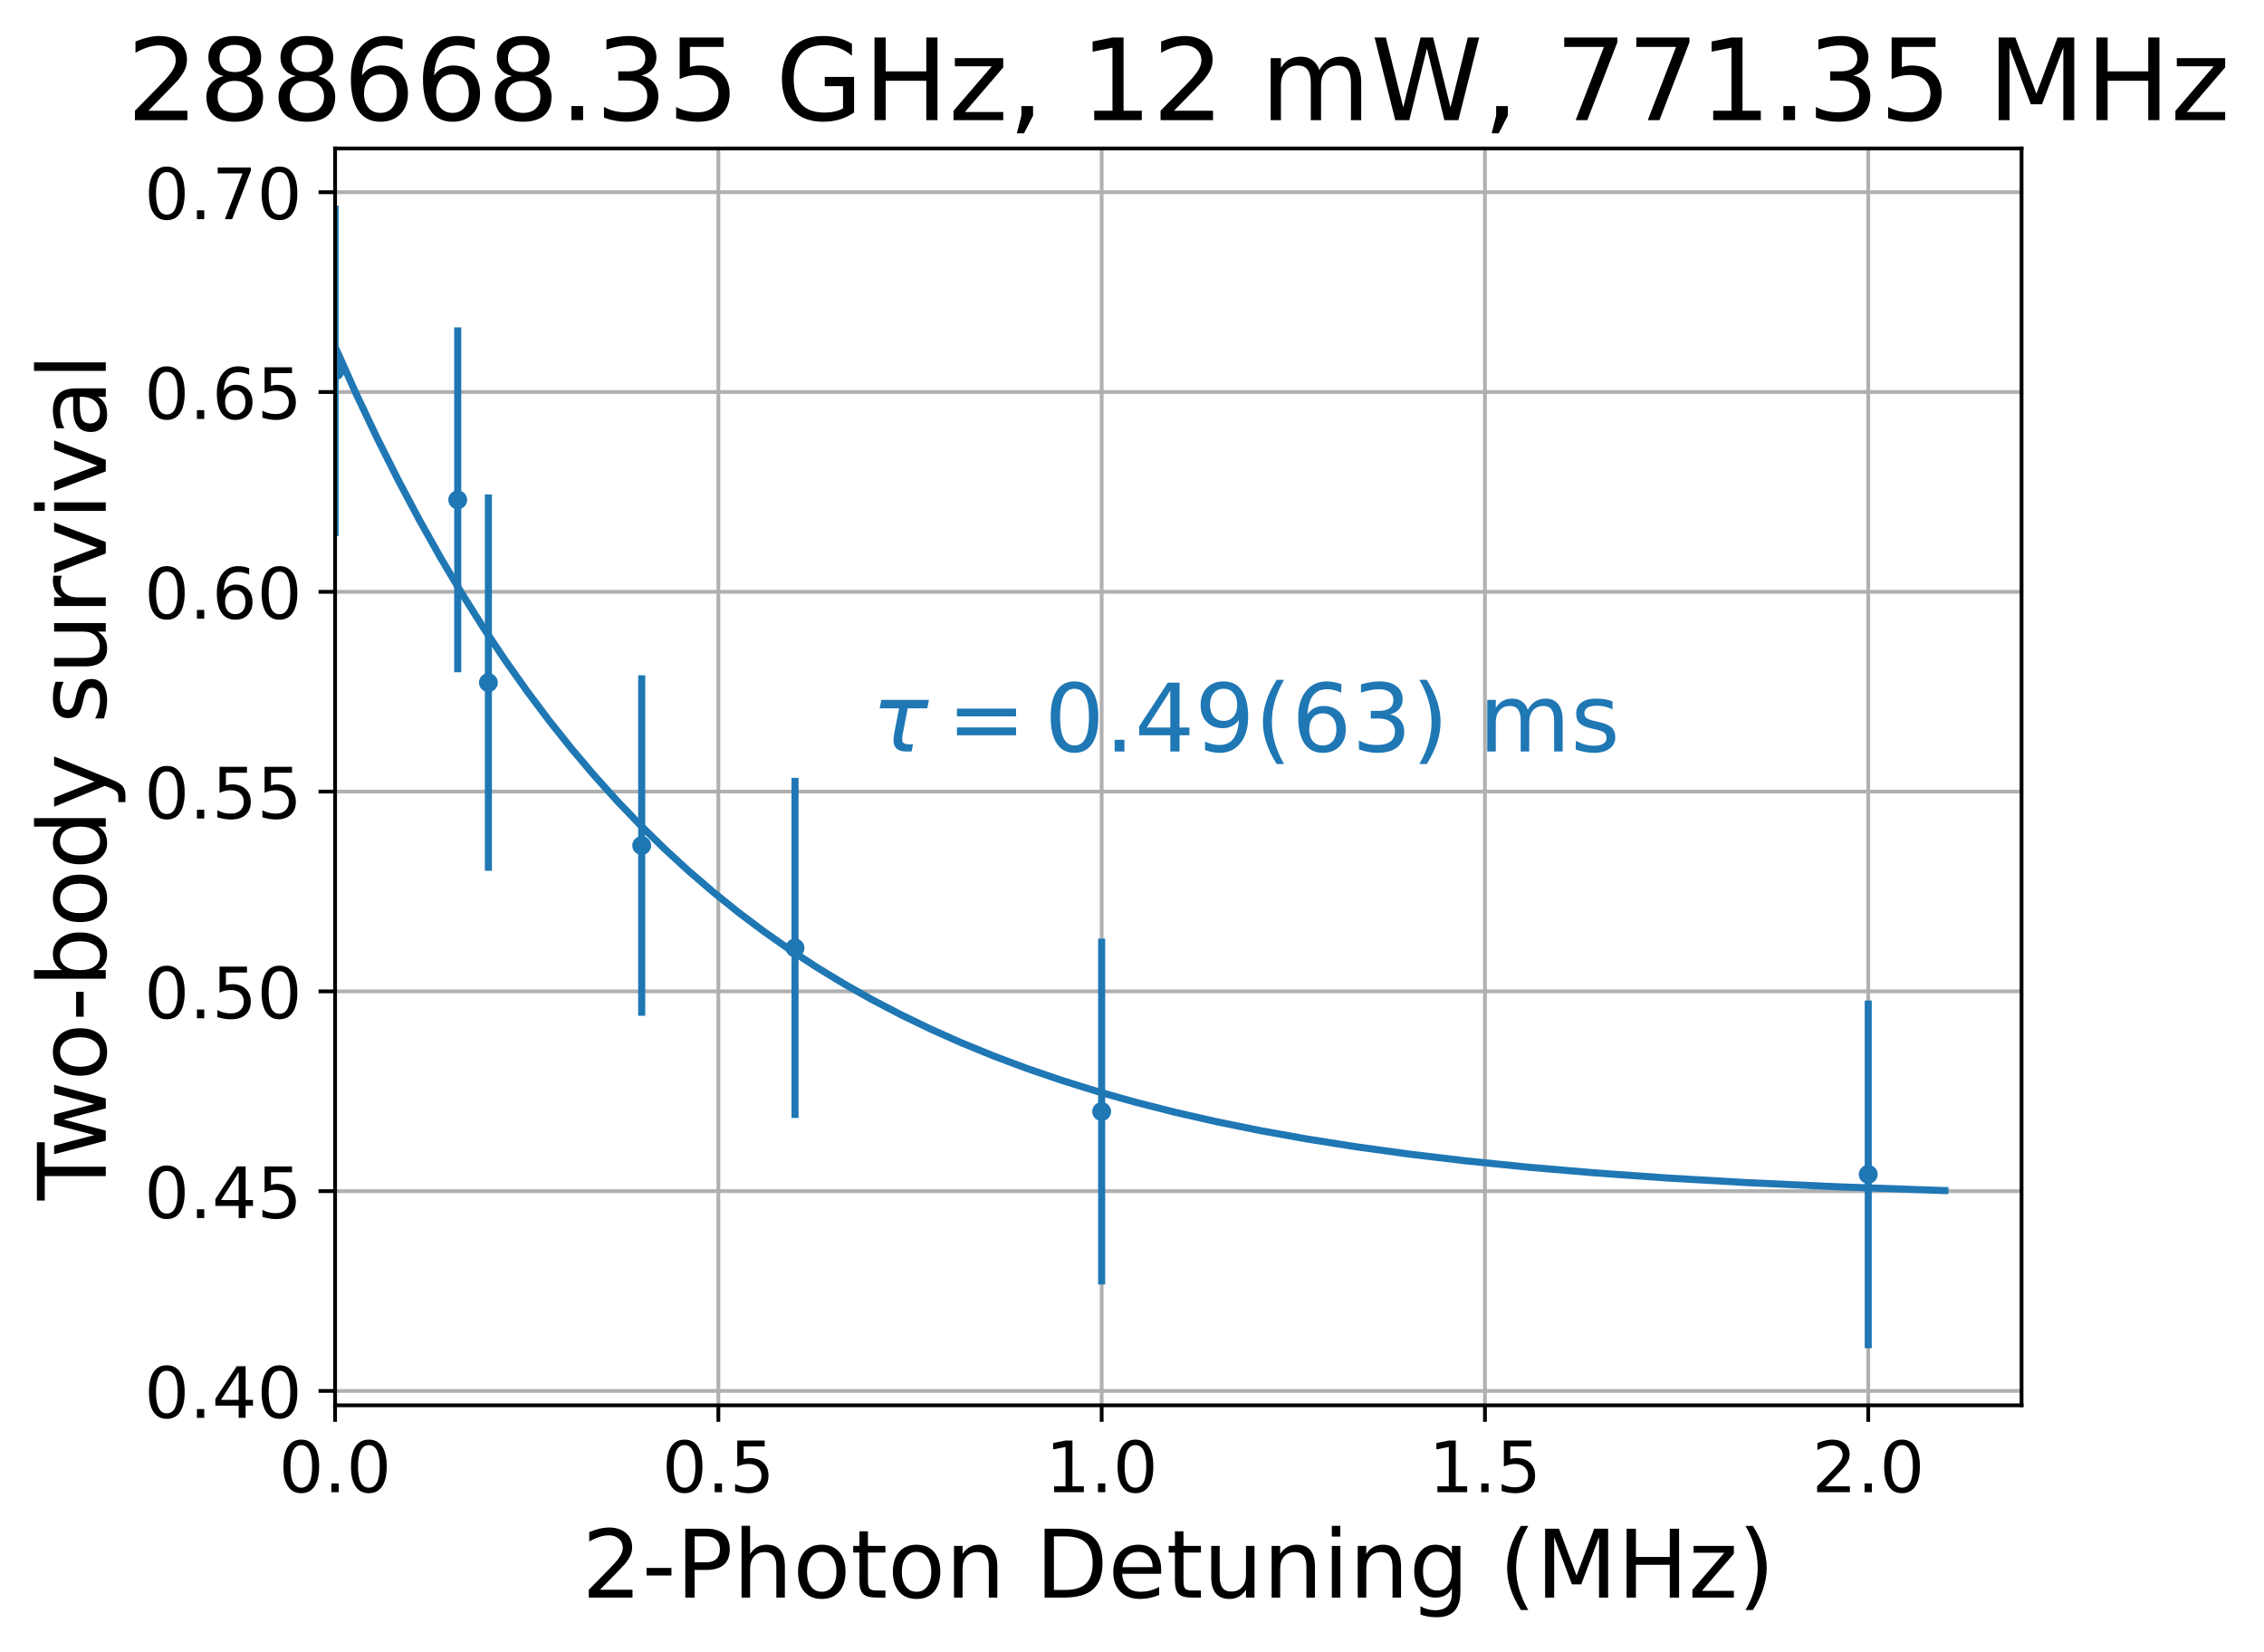
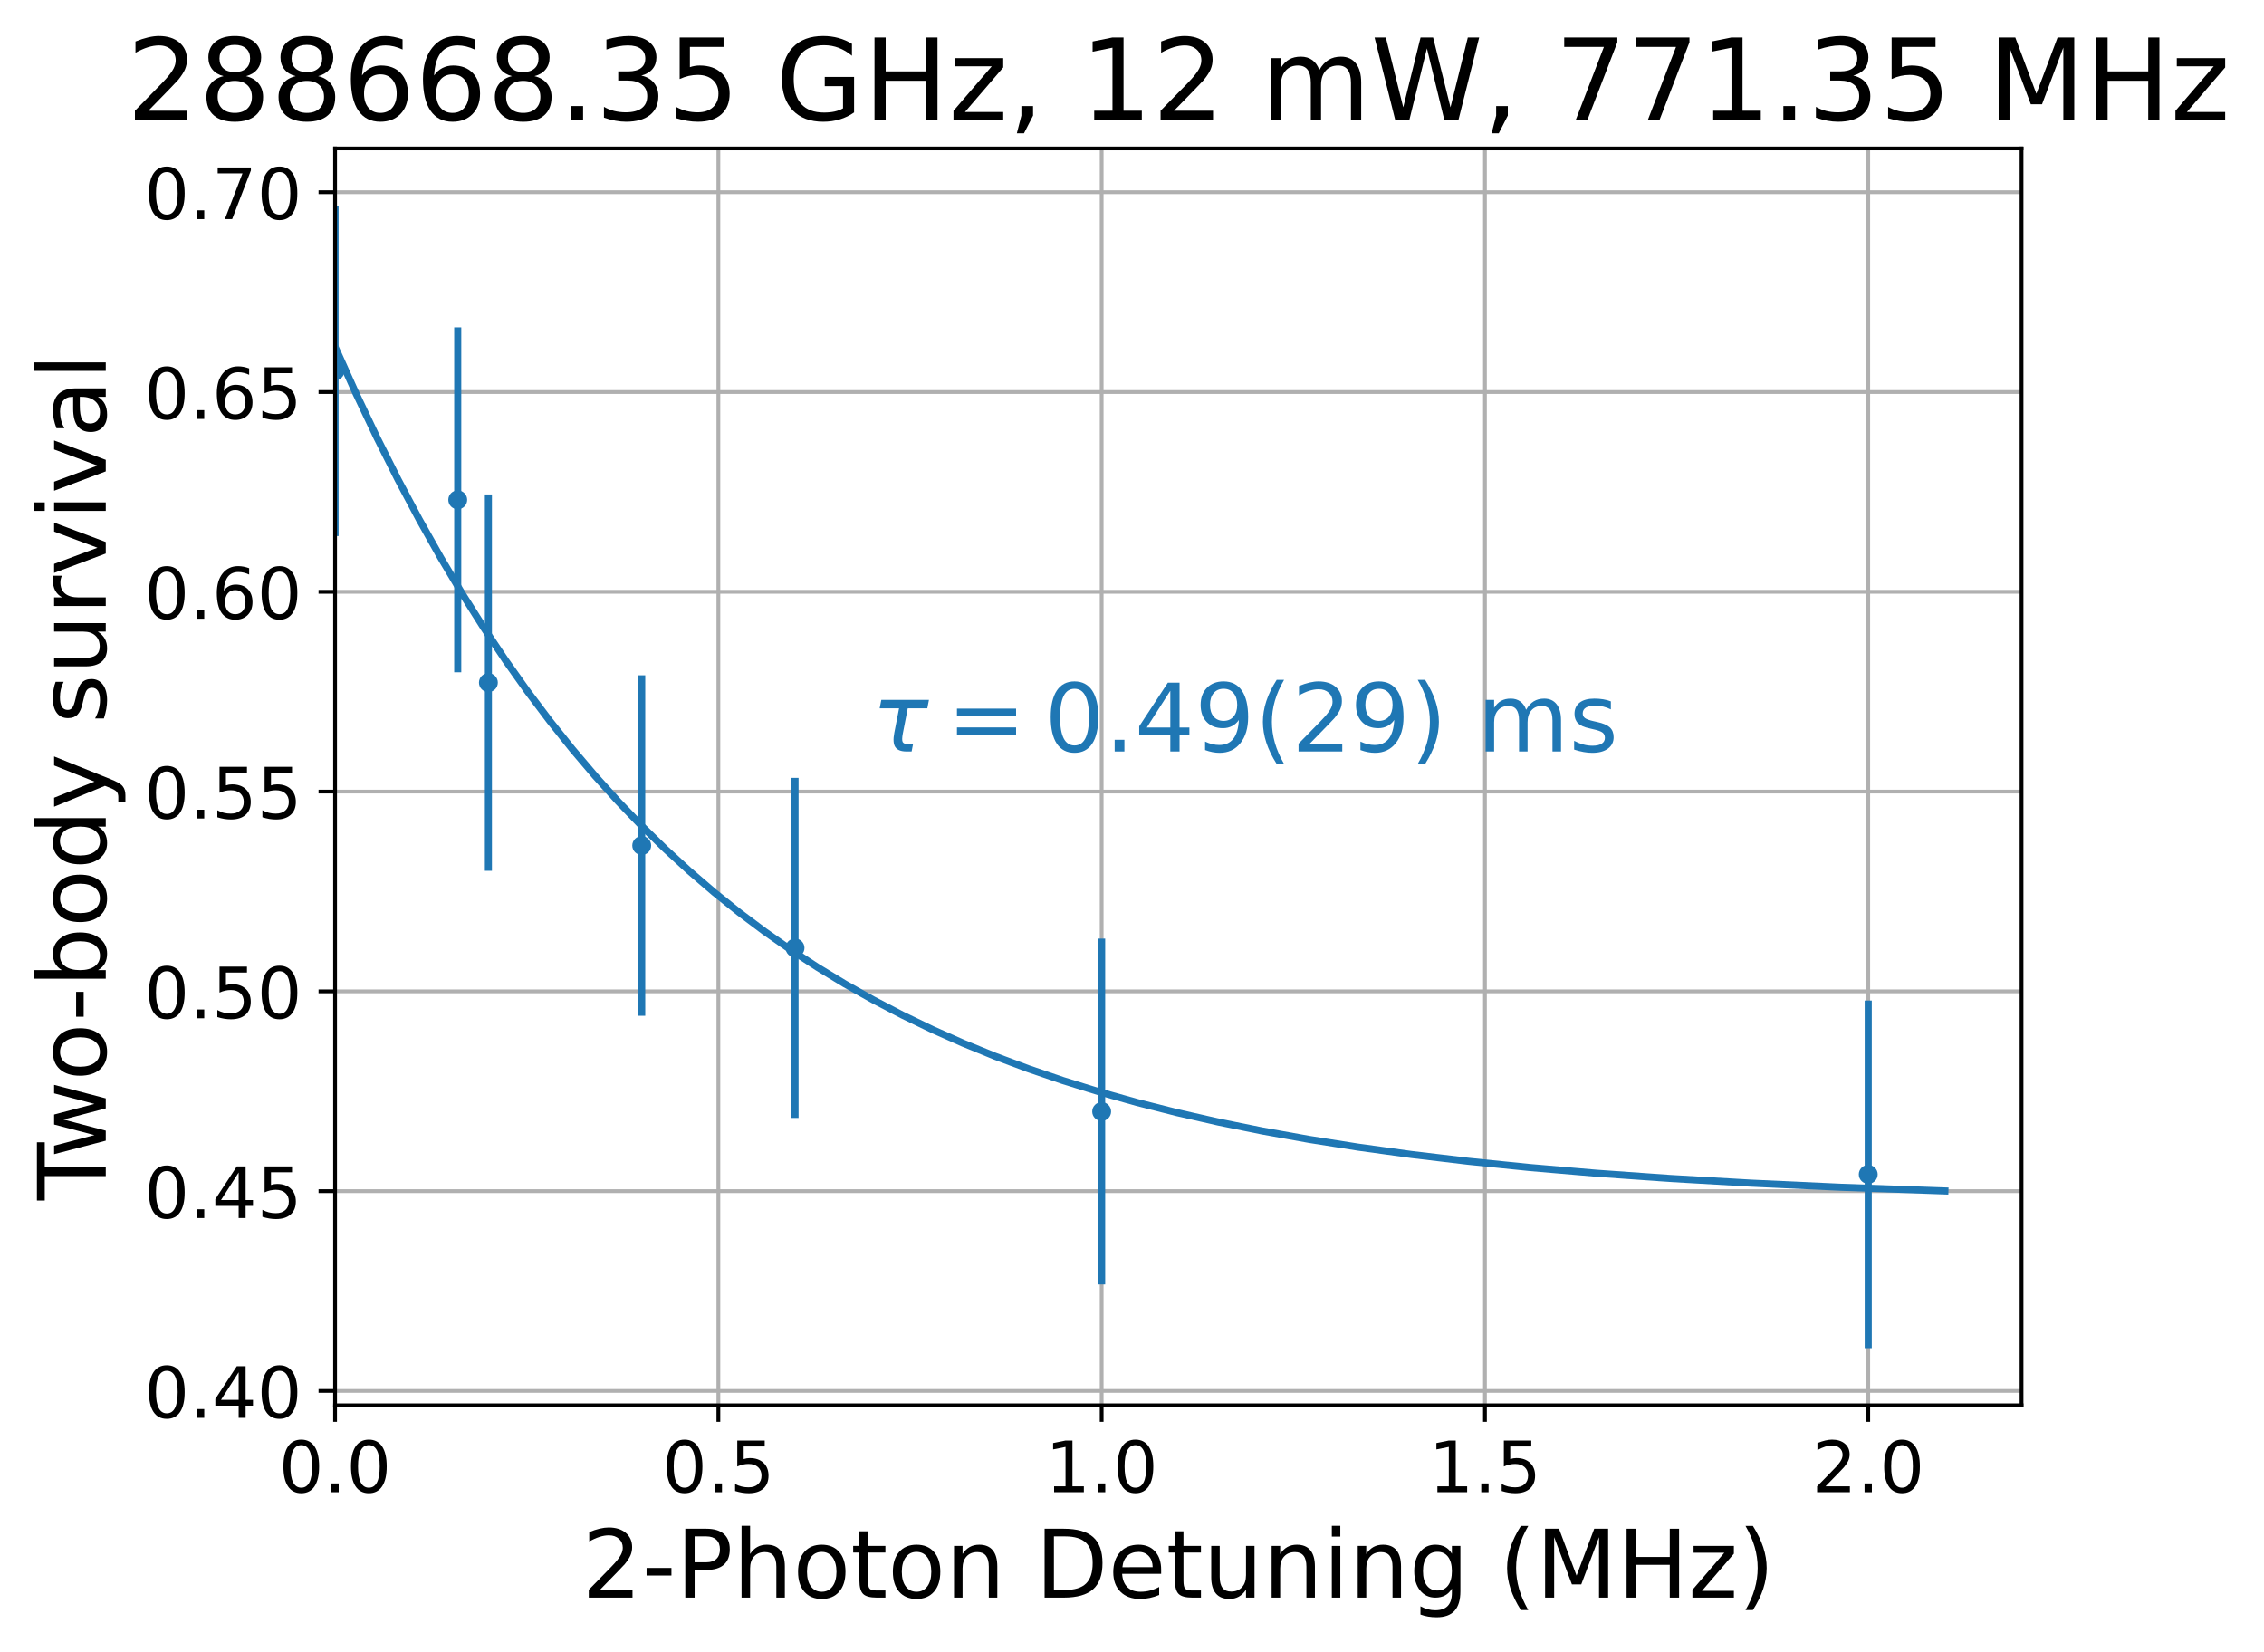
<svg xmlns="http://www.w3.org/2000/svg" xmlns:xlink="http://www.w3.org/1999/xlink" height="349.622pt" version="1.1" viewBox="0 0 479.414 349.622" width="479.414pt">
  <defs>
    <style type="text/css">
*{stroke-linecap:butt;stroke-linejoin:round;}
  </style>
  </defs>
  <g id="figure_1">
    <g id="patch_1">
      <path d="M 0 349.622  L 479.414 349.622  L 479.414 0  L 0 0  z " style="fill:none;" />
    </g>
    <g id="axes_1">
      <g id="patch_2">
        <path d="M 70.955 297.548  L 428.075 297.548  L 428.075 31.436  L 70.955 31.436  z " style="fill:none;" />
      </g>
      <g id="matplotlib.axis_1">
        <g id="xtick_1">
          <g id="line2d_1">
            <path clip-path="url(#p140c2fcd43)" d="M 70.955 297.548  L 70.955 31.436  " style="fill:none;stroke:#b0b0b0;stroke-linecap:square;stroke-width:0.8;" />
          </g>
          <g id="line2d_2">
            <defs>
              <path d="M 0 0  L 0 3.5  " id="m005f0a59be" style="stroke:#000000;stroke-width:0.8;" />
            </defs>
            <g>
              <use style="stroke:#000000;stroke-width:0.8;" x="70.955" xlink:href="#m005f0a59be" y="297.548" />
            </g>
          </g>
          <g id="text_1">
            <defs>
              <path d="M 31.781 66.406  Q 24.172 66.406 20.328 58.906  Q 16.5 51.422 16.5 36.375  Q 16.5 21.391 20.328 13.891  Q 24.172 6.391 31.781 6.391  Q 39.453 6.391 43.281 13.891  Q 47.125 21.391 47.125 36.375  Q 47.125 51.422 43.281 58.906  Q 39.453 66.406 31.781 66.406  z M 31.781 74.219  Q 44.047 74.219 50.516 64.516  Q 56.984 54.828 56.984 36.375  Q 56.984 17.969 50.516 8.266  Q 44.047 -1.422 31.781 -1.422  Q 19.531 -1.422 13.062 8.266  Q 6.594 17.969 6.594 36.375  Q 6.594 54.828 13.062 64.516  Q 19.531 74.219 31.781 74.219  z " id="DejaVuSans-48" />
              <path d="M 10.688 12.406  L 21 12.406  L 21 0  L 10.688 0  z " id="DejaVuSans-46" />
            </defs>
            <g transform="translate(59.02734 315.9459)scale(0.15 -0.15)">
              <use xlink:href="#DejaVuSans-48" />
              <use x="63.623" xlink:href="#DejaVuSans-46" />
              <use x="95.41" xlink:href="#DejaVuSans-48" />
            </g>
          </g>
        </g>
        <g id="xtick_2">
          <g id="line2d_3">
            <path clip-path="url(#p140c2fcd43)" d="M 152.118 297.548  L 152.118 31.436  " style="fill:none;stroke:#b0b0b0;stroke-linecap:square;stroke-width:0.8;" />
          </g>
          <g id="line2d_4">
            <g>
              <use style="stroke:#000000;stroke-width:0.8;" x="152.118" xlink:href="#m005f0a59be" y="297.548" />
            </g>
          </g>
          <g id="text_2">
            <defs>
              <path d="M 10.797 72.906  L 49.516 72.906  L 49.516 64.594  L 19.828 64.594  L 19.828 46.734  Q 21.969 47.469 24.109 47.828  Q 26.266 48.188 28.422 48.188  Q 40.625 48.188 47.75 41.5  Q 54.891 34.812 54.891 23.391  Q 54.891 11.625 47.562 5.094  Q 40.234 -1.422 26.906 -1.422  Q 22.312 -1.422 17.547 -0.641  Q 12.797 0.141 7.719 1.703  L 7.719 11.625  Q 12.109 9.234 16.797 8.062  Q 21.484 6.891 26.703 6.891  Q 35.156 6.891 40.078 11.328  Q 45.016 15.766 45.016 23.391  Q 45.016 31 40.078 35.438  Q 35.156 39.891 26.703 39.891  Q 22.75 39.891 18.812 39.016  Q 14.891 38.141 10.797 36.281  z " id="DejaVuSans-53" />
            </defs>
            <g transform="translate(140.191 315.9459)scale(0.15 -0.15)">
              <use xlink:href="#DejaVuSans-48" />
              <use x="63.623" xlink:href="#DejaVuSans-46" />
              <use x="95.41" xlink:href="#DejaVuSans-53" />
            </g>
          </g>
        </g>
        <g id="xtick_3">
          <g id="line2d_5">
            <path clip-path="url(#p140c2fcd43)" d="M 233.282 297.548  L 233.282 31.436  " style="fill:none;stroke:#b0b0b0;stroke-linecap:square;stroke-width:0.8;" />
          </g>
          <g id="line2d_6">
            <g>
              <use style="stroke:#000000;stroke-width:0.8;" x="233.282" xlink:href="#m005f0a59be" y="297.548" />
            </g>
          </g>
          <g id="text_3">
            <defs>
              <path d="M 12.406 8.297  L 28.516 8.297  L 28.516 63.922  L 10.984 60.406  L 10.984 69.391  L 28.422 72.906  L 38.281 72.906  L 38.281 8.297  L 54.391 8.297  L 54.391 0  L 12.406 0  z " id="DejaVuSans-49" />
            </defs>
            <g transform="translate(221.3546 315.9459)scale(0.15 -0.15)">
              <use xlink:href="#DejaVuSans-49" />
              <use x="63.623" xlink:href="#DejaVuSans-46" />
              <use x="95.41" xlink:href="#DejaVuSans-48" />
            </g>
          </g>
        </g>
        <g id="xtick_4">
          <g id="line2d_7">
            <path clip-path="url(#p140c2fcd43)" d="M 314.446 297.548  L 314.446 31.436  " style="fill:none;stroke:#b0b0b0;stroke-linecap:square;stroke-width:0.8;" />
          </g>
          <g id="line2d_8">
            <g>
              <use style="stroke:#000000;stroke-width:0.8;" x="314.446" xlink:href="#m005f0a59be" y="297.548" />
            </g>
          </g>
          <g id="text_4">
            <g transform="translate(302.5183 315.9459)scale(0.15 -0.15)">
              <use xlink:href="#DejaVuSans-49" />
              <use x="63.623" xlink:href="#DejaVuSans-46" />
              <use x="95.41" xlink:href="#DejaVuSans-53" />
            </g>
          </g>
        </g>
        <g id="xtick_5">
          <g id="line2d_9">
            <path clip-path="url(#p140c2fcd43)" d="M 395.609 297.548  L 395.609 31.436  " style="fill:none;stroke:#b0b0b0;stroke-linecap:square;stroke-width:0.8;" />
          </g>
          <g id="line2d_10">
            <g>
              <use style="stroke:#000000;stroke-width:0.8;" x="395.609" xlink:href="#m005f0a59be" y="297.548" />
            </g>
          </g>
          <g id="text_5">
            <defs>
              <path d="M 19.188 8.297  L 53.609 8.297  L 53.609 0  L 7.328 0  L 7.328 8.297  Q 12.938 14.109 22.625 23.891  Q 32.328 33.688 34.812 36.531  Q 39.547 41.844 41.422 45.531  Q 43.312 49.219 43.312 52.781  Q 43.312 58.594 39.234 62.25  Q 35.156 65.922 28.609 65.922  Q 23.969 65.922 18.812 64.312  Q 13.672 62.703 7.812 59.422  L 7.812 69.391  Q 13.766 71.781 18.938 73  Q 24.125 74.219 28.422 74.219  Q 39.75 74.219 46.484 68.547  Q 53.219 62.891 53.219 53.422  Q 53.219 48.922 51.531 44.891  Q 49.859 40.875 45.406 35.406  Q 44.188 33.984 37.641 27.219  Q 31.109 20.453 19.188 8.297  z " id="DejaVuSans-50" />
            </defs>
            <g transform="translate(383.6819 315.9459)scale(0.15 -0.15)">
              <use xlink:href="#DejaVuSans-50" />
              <use x="63.623" xlink:href="#DejaVuSans-46" />
              <use x="95.41" xlink:href="#DejaVuSans-48" />
            </g>
          </g>
        </g>
        <g id="text_6">
          <defs>
            <path d="M 4.891 31.391  L 31.203 31.391  L 31.203 23.391  L 4.891 23.391  z " id="DejaVuSans-45" />
            <path d="M 19.672 64.797  L 19.672 37.406  L 32.078 37.406  Q 38.969 37.406 42.719 40.969  Q 46.484 44.531 46.484 51.125  Q 46.484 57.672 42.719 61.234  Q 38.969 64.797 32.078 64.797  z M 9.812 72.906  L 32.078 72.906  Q 44.344 72.906 50.609 67.359  Q 56.891 61.812 56.891 51.125  Q 56.891 40.328 50.609 34.812  Q 44.344 29.297 32.078 29.297  L 19.672 29.297  L 19.672 0  L 9.812 0  z " id="DejaVuSans-80" />
            <path d="M 54.891 33.016  L 54.891 0  L 45.906 0  L 45.906 32.719  Q 45.906 40.484 42.875 44.328  Q 39.844 48.188 33.797 48.188  Q 26.516 48.188 22.312 43.547  Q 18.109 38.922 18.109 30.906  L 18.109 0  L 9.078 0  L 9.078 75.984  L 18.109 75.984  L 18.109 46.188  Q 21.344 51.125 25.703 53.562  Q 30.078 56 35.797 56  Q 45.219 56 50.047 50.172  Q 54.891 44.344 54.891 33.016  z " id="DejaVuSans-104" />
            <path d="M 30.609 48.391  Q 23.391 48.391 19.188 42.75  Q 14.984 37.109 14.984 27.297  Q 14.984 17.484 19.156 11.844  Q 23.344 6.203 30.609 6.203  Q 37.797 6.203 41.984 11.859  Q 46.188 17.531 46.188 27.297  Q 46.188 37.016 41.984 42.703  Q 37.797 48.391 30.609 48.391  z M 30.609 56  Q 42.328 56 49.016 48.375  Q 55.719 40.766 55.719 27.297  Q 55.719 13.875 49.016 6.219  Q 42.328 -1.422 30.609 -1.422  Q 18.844 -1.422 12.172 6.219  Q 5.516 13.875 5.516 27.297  Q 5.516 40.766 12.172 48.375  Q 18.844 56 30.609 56  z " id="DejaVuSans-111" />
            <path d="M 18.312 70.219  L 18.312 54.688  L 36.812 54.688  L 36.812 47.703  L 18.312 47.703  L 18.312 18.016  Q 18.312 11.328 20.141 9.422  Q 21.969 7.516 27.594 7.516  L 36.812 7.516  L 36.812 0  L 27.594 0  Q 17.188 0 13.234 3.875  Q 9.281 7.766 9.281 18.016  L 9.281 47.703  L 2.688 47.703  L 2.688 54.688  L 9.281 54.688  L 9.281 70.219  z " id="DejaVuSans-116" />
            <path d="M 54.891 33.016  L 54.891 0  L 45.906 0  L 45.906 32.719  Q 45.906 40.484 42.875 44.328  Q 39.844 48.188 33.797 48.188  Q 26.516 48.188 22.312 43.547  Q 18.109 38.922 18.109 30.906  L 18.109 0  L 9.078 0  L 9.078 54.688  L 18.109 54.688  L 18.109 46.188  Q 21.344 51.125 25.703 53.562  Q 30.078 56 35.797 56  Q 45.219 56 50.047 50.172  Q 54.891 44.344 54.891 33.016  z " id="DejaVuSans-110" />
            <path id="DejaVuSans-32" />
            <path d="M 19.672 64.797  L 19.672 8.109  L 31.594 8.109  Q 46.688 8.109 53.688 14.938  Q 60.688 21.781 60.688 36.531  Q 60.688 51.172 53.688 57.984  Q 46.688 64.797 31.594 64.797  z M 9.812 72.906  L 30.078 72.906  Q 51.266 72.906 61.172 64.094  Q 71.094 55.281 71.094 36.531  Q 71.094 17.672 61.125 8.828  Q 51.172 0 30.078 0  L 9.812 0  z " id="DejaVuSans-68" />
            <path d="M 56.203 29.594  L 56.203 25.203  L 14.891 25.203  Q 15.484 15.922 20.484 11.062  Q 25.484 6.203 34.422 6.203  Q 39.594 6.203 44.453 7.469  Q 49.312 8.734 54.109 11.281  L 54.109 2.781  Q 49.266 0.734 44.188 -0.344  Q 39.109 -1.422 33.891 -1.422  Q 20.797 -1.422 13.156 6.188  Q 5.516 13.812 5.516 26.812  Q 5.516 40.234 12.766 48.109  Q 20.016 56 32.328 56  Q 43.359 56 49.781 48.891  Q 56.203 41.797 56.203 29.594  z M 47.219 32.234  Q 47.125 39.594 43.094 43.984  Q 39.062 48.391 32.422 48.391  Q 24.906 48.391 20.391 44.141  Q 15.875 39.891 15.188 32.172  z " id="DejaVuSans-101" />
            <path d="M 8.5 21.578  L 8.5 54.688  L 17.484 54.688  L 17.484 21.922  Q 17.484 14.156 20.5 10.266  Q 23.531 6.391 29.594 6.391  Q 36.859 6.391 41.078 11.031  Q 45.312 15.672 45.312 23.688  L 45.312 54.688  L 54.297 54.688  L 54.297 0  L 45.312 0  L 45.312 8.406  Q 42.047 3.422 37.719 1  Q 33.406 -1.422 27.688 -1.422  Q 18.266 -1.422 13.375 4.438  Q 8.5 10.297 8.5 21.578  z M 31.109 56  z " id="DejaVuSans-117" />
            <path d="M 9.422 54.688  L 18.406 54.688  L 18.406 0  L 9.422 0  z M 9.422 75.984  L 18.406 75.984  L 18.406 64.594  L 9.422 64.594  z " id="DejaVuSans-105" />
            <path d="M 45.406 27.984  Q 45.406 37.75 41.375 43.109  Q 37.359 48.484 30.078 48.484  Q 22.859 48.484 18.828 43.109  Q 14.797 37.75 14.797 27.984  Q 14.797 18.266 18.828 12.891  Q 22.859 7.516 30.078 7.516  Q 37.359 7.516 41.375 12.891  Q 45.406 18.266 45.406 27.984  z M 54.391 6.781  Q 54.391 -7.172 48.188 -13.984  Q 42 -20.797 29.203 -20.797  Q 24.469 -20.797 20.266 -20.094  Q 16.062 -19.391 12.109 -17.922  L 12.109 -9.188  Q 16.062 -11.328 19.922 -12.344  Q 23.781 -13.375 27.781 -13.375  Q 36.625 -13.375 41.016 -8.766  Q 45.406 -4.156 45.406 5.172  L 45.406 9.625  Q 42.625 4.781 38.281 2.391  Q 33.938 0 27.875 0  Q 17.828 0 11.672 7.656  Q 5.516 15.328 5.516 27.984  Q 5.516 40.672 11.672 48.328  Q 17.828 56 27.875 56  Q 33.938 56 38.281 53.609  Q 42.625 51.219 45.406 46.391  L 45.406 54.688  L 54.391 54.688  z " id="DejaVuSans-103" />
            <path d="M 31 75.875  Q 24.469 64.656 21.281 53.656  Q 18.109 42.672 18.109 31.391  Q 18.109 20.125 21.312 9.062  Q 24.516 -2 31 -13.188  L 23.188 -13.188  Q 15.875 -1.703 12.234 9.375  Q 8.594 20.453 8.594 31.391  Q 8.594 42.281 12.203 53.312  Q 15.828 64.359 23.188 75.875  z " id="DejaVuSans-40" />
            <path d="M 9.812 72.906  L 24.516 72.906  L 43.109 23.297  L 61.812 72.906  L 76.516 72.906  L 76.516 0  L 66.891 0  L 66.891 64.016  L 48.094 14.016  L 38.188 14.016  L 19.391 64.016  L 19.391 0  L 9.812 0  z " id="DejaVuSans-77" />
            <path d="M 9.812 72.906  L 19.672 72.906  L 19.672 43.016  L 55.516 43.016  L 55.516 72.906  L 65.375 72.906  L 65.375 0  L 55.516 0  L 55.516 34.719  L 19.672 34.719  L 19.672 0  L 9.812 0  z " id="DejaVuSans-72" />
            <path d="M 5.516 54.688  L 48.188 54.688  L 48.188 46.484  L 14.406 7.172  L 48.188 7.172  L 48.188 0  L 4.297 0  L 4.297 8.203  L 38.094 47.516  L 5.516 47.516  z " id="DejaVuSans-122" />
            <path d="M 8.016 75.875  L 15.828 75.875  Q 23.141 64.359 26.781 53.312  Q 30.422 42.281 30.422 31.391  Q 30.422 20.453 26.781 9.375  Q 23.141 -1.703 15.828 -13.188  L 8.016 -13.188  Q 14.5 -2 17.703 9.062  Q 20.906 20.125 20.906 31.391  Q 20.906 42.672 17.703 53.656  Q 14.5 64.656 8.016 75.875  z " id="DejaVuSans-41" />
          </defs>
          <g transform="translate(123.2131 338.2623)scale(0.2 -0.2)">
            <use xlink:href="#DejaVuSans-50" />
            <use x="63.623" xlink:href="#DejaVuSans-45" />
            <use x="99.707" xlink:href="#DejaVuSans-80" />
            <use x="160.01" xlink:href="#DejaVuSans-104" />
            <use x="223.389" xlink:href="#DejaVuSans-111" />
            <use x="284.57" xlink:href="#DejaVuSans-116" />
            <use x="323.779" xlink:href="#DejaVuSans-111" />
            <use x="384.961" xlink:href="#DejaVuSans-110" />
            <use x="448.34" xlink:href="#DejaVuSans-32" />
            <use x="480.127" xlink:href="#DejaVuSans-68" />
            <use x="557.129" xlink:href="#DejaVuSans-101" />
            <use x="618.652" xlink:href="#DejaVuSans-116" />
            <use x="657.861" xlink:href="#DejaVuSans-117" />
            <use x="721.24" xlink:href="#DejaVuSans-110" />
            <use x="784.619" xlink:href="#DejaVuSans-105" />
            <use x="812.402" xlink:href="#DejaVuSans-110" />
            <use x="875.781" xlink:href="#DejaVuSans-103" />
            <use x="939.258" xlink:href="#DejaVuSans-32" />
            <use x="971.045" xlink:href="#DejaVuSans-40" />
            <use x="1010.059" xlink:href="#DejaVuSans-77" />
            <use x="1096.338" xlink:href="#DejaVuSans-72" />
            <use x="1171.533" xlink:href="#DejaVuSans-122" />
            <use x="1224.023" xlink:href="#DejaVuSans-41" />
          </g>
        </g>
      </g>
      <g id="matplotlib.axis_2">
        <g id="ytick_1">
          <g id="line2d_11">
            <path clip-path="url(#p140c2fcd43)" d="M 70.955 294.503  L 428.075 294.503  " style="fill:none;stroke:#b0b0b0;stroke-linecap:square;stroke-width:0.8;" />
          </g>
          <g id="line2d_12">
            <defs>
              <path d="M 0 0  L -3.5 0  " id="mc3ce260a5b" style="stroke:#000000;stroke-width:0.8;" />
            </defs>
            <g>
              <use style="stroke:#000000;stroke-width:0.8;" x="70.955" xlink:href="#mc3ce260a5b" y="294.503" />
            </g>
          </g>
          <g id="text_7">
            <defs>
              <path d="M 37.797 64.312  L 12.891 25.391  L 37.797 25.391  z M 35.203 72.906  L 47.609 72.906  L 47.609 25.391  L 58.016 25.391  L 58.016 17.188  L 47.609 17.188  L 47.609 0  L 37.797 0  L 37.797 17.188  L 4.891 17.188  L 4.891 26.703  z " id="DejaVuSans-52" />
            </defs>
            <g transform="translate(30.55625 300.202)scale(0.15 -0.15)">
              <use xlink:href="#DejaVuSans-48" />
              <use x="63.623" xlink:href="#DejaVuSans-46" />
              <use x="95.41" xlink:href="#DejaVuSans-52" />
              <use x="159.033" xlink:href="#DejaVuSans-48" />
            </g>
          </g>
        </g>
        <g id="ytick_2">
          <g id="line2d_13">
            <path clip-path="url(#p140c2fcd43)" d="M 70.955 252.203  L 428.075 252.203  " style="fill:none;stroke:#b0b0b0;stroke-linecap:square;stroke-width:0.8;" />
          </g>
          <g id="line2d_14">
            <g>
              <use style="stroke:#000000;stroke-width:0.8;" x="70.955" xlink:href="#mc3ce260a5b" y="252.203" />
            </g>
          </g>
          <g id="text_8">
            <g transform="translate(30.55625 257.9016)scale(0.15 -0.15)">
              <use xlink:href="#DejaVuSans-48" />
              <use x="63.623" xlink:href="#DejaVuSans-46" />
              <use x="95.41" xlink:href="#DejaVuSans-52" />
              <use x="159.033" xlink:href="#DejaVuSans-53" />
            </g>
          </g>
        </g>
        <g id="ytick_3">
          <g id="line2d_15">
            <path clip-path="url(#p140c2fcd43)" d="M 70.955 209.902  L 428.075 209.902  " style="fill:none;stroke:#b0b0b0;stroke-linecap:square;stroke-width:0.8;" />
          </g>
          <g id="line2d_16">
            <g>
              <use style="stroke:#000000;stroke-width:0.8;" x="70.955" xlink:href="#mc3ce260a5b" y="209.902" />
            </g>
          </g>
          <g id="text_9">
            <g transform="translate(30.55625 215.6012)scale(0.15 -0.15)">
              <use xlink:href="#DejaVuSans-48" />
              <use x="63.623" xlink:href="#DejaVuSans-46" />
              <use x="95.41" xlink:href="#DejaVuSans-53" />
              <use x="159.033" xlink:href="#DejaVuSans-48" />
            </g>
          </g>
        </g>
        <g id="ytick_4">
          <g id="line2d_17">
            <path clip-path="url(#p140c2fcd43)" d="M 70.955 167.602  L 428.075 167.602  " style="fill:none;stroke:#b0b0b0;stroke-linecap:square;stroke-width:0.8;" />
          </g>
          <g id="line2d_18">
            <g>
              <use style="stroke:#000000;stroke-width:0.8;" x="70.955" xlink:href="#mc3ce260a5b" y="167.602" />
            </g>
          </g>
          <g id="text_10">
            <g transform="translate(30.55625 173.3008)scale(0.15 -0.15)">
              <use xlink:href="#DejaVuSans-48" />
              <use x="63.623" xlink:href="#DejaVuSans-46" />
              <use x="95.41" xlink:href="#DejaVuSans-53" />
              <use x="159.033" xlink:href="#DejaVuSans-53" />
            </g>
          </g>
        </g>
        <g id="ytick_5">
          <g id="line2d_19">
            <path clip-path="url(#p140c2fcd43)" d="M 70.955 125.302  L 428.075 125.302  " style="fill:none;stroke:#b0b0b0;stroke-linecap:square;stroke-width:0.8;" />
          </g>
          <g id="line2d_20">
            <g>
              <use style="stroke:#000000;stroke-width:0.8;" x="70.955" xlink:href="#mc3ce260a5b" y="125.302" />
            </g>
          </g>
          <g id="text_11">
            <defs>
              <path d="M 33.016 40.375  Q 26.375 40.375 22.484 35.828  Q 18.609 31.297 18.609 23.391  Q 18.609 15.531 22.484 10.953  Q 26.375 6.391 33.016 6.391  Q 39.656 6.391 43.531 10.953  Q 47.406 15.531 47.406 23.391  Q 47.406 31.297 43.531 35.828  Q 39.656 40.375 33.016 40.375  z M 52.594 71.297  L 52.594 62.312  Q 48.875 64.062 45.094 64.984  Q 41.312 65.922 37.594 65.922  Q 27.828 65.922 22.672 59.328  Q 17.531 52.734 16.797 39.406  Q 19.672 43.656 24.016 45.922  Q 28.375 48.188 33.594 48.188  Q 44.578 48.188 50.953 41.516  Q 57.328 34.859 57.328 23.391  Q 57.328 12.156 50.688 5.359  Q 44.047 -1.422 33.016 -1.422  Q 20.359 -1.422 13.672 8.266  Q 6.984 17.969 6.984 36.375  Q 6.984 53.656 15.188 63.938  Q 23.391 74.219 37.203 74.219  Q 40.922 74.219 44.703 73.484  Q 48.484 72.75 52.594 71.297  z " id="DejaVuSans-54" />
            </defs>
            <g transform="translate(30.55625 131.0003)scale(0.15 -0.15)">
              <use xlink:href="#DejaVuSans-48" />
              <use x="63.623" xlink:href="#DejaVuSans-46" />
              <use x="95.41" xlink:href="#DejaVuSans-54" />
              <use x="159.033" xlink:href="#DejaVuSans-48" />
            </g>
          </g>
        </g>
        <g id="ytick_6">
          <g id="line2d_21">
            <path clip-path="url(#p140c2fcd43)" d="M 70.955 83.001  L 428.075 83.001  " style="fill:none;stroke:#b0b0b0;stroke-linecap:square;stroke-width:0.8;" />
          </g>
          <g id="line2d_22">
            <g>
              <use style="stroke:#000000;stroke-width:0.8;" x="70.955" xlink:href="#mc3ce260a5b" y="83.001" />
            </g>
          </g>
          <g id="text_12">
            <g transform="translate(30.55625 88.69994)scale(0.15 -0.15)">
              <use xlink:href="#DejaVuSans-48" />
              <use x="63.623" xlink:href="#DejaVuSans-46" />
              <use x="95.41" xlink:href="#DejaVuSans-54" />
              <use x="159.033" xlink:href="#DejaVuSans-53" />
            </g>
          </g>
        </g>
        <g id="ytick_7">
          <g id="line2d_23">
            <path clip-path="url(#p140c2fcd43)" d="M 70.955 40.701  L 428.075 40.701  " style="fill:none;stroke:#b0b0b0;stroke-linecap:square;stroke-width:0.8;" />
          </g>
          <g id="line2d_24">
            <g>
              <use style="stroke:#000000;stroke-width:0.8;" x="70.955" xlink:href="#mc3ce260a5b" y="40.701" />
            </g>
          </g>
          <g id="text_13">
            <defs>
              <path d="M 8.203 72.906  L 55.078 72.906  L 55.078 68.703  L 28.609 0  L 18.312 0  L 43.219 64.594  L 8.203 64.594  z " id="DejaVuSans-55" />
            </defs>
            <g transform="translate(30.55625 46.39954)scale(0.15 -0.15)">
              <use xlink:href="#DejaVuSans-48" />
              <use x="63.623" xlink:href="#DejaVuSans-46" />
              <use x="95.41" xlink:href="#DejaVuSans-55" />
              <use x="159.033" xlink:href="#DejaVuSans-48" />
            </g>
          </g>
        </g>
        <g id="text_14">
          <defs>
            <path d="M -0.297 72.906  L 61.375 72.906  L 61.375 64.594  L 35.5 64.594  L 35.5 0  L 25.594 0  L 25.594 64.594  L -0.297 64.594  z " id="DejaVuSans-84" />
            <path d="M 4.203 54.688  L 13.188 54.688  L 24.422 12.016  L 35.594 54.688  L 46.188 54.688  L 57.422 12.016  L 68.609 54.688  L 77.594 54.688  L 63.281 0  L 52.688 0  L 40.922 44.828  L 29.109 0  L 18.5 0  z " id="DejaVuSans-119" />
            <path d="M 48.688 27.297  Q 48.688 37.203 44.609 42.844  Q 40.531 48.484 33.406 48.484  Q 26.266 48.484 22.188 42.844  Q 18.109 37.203 18.109 27.297  Q 18.109 17.391 22.188 11.75  Q 26.266 6.109 33.406 6.109  Q 40.531 6.109 44.609 11.75  Q 48.688 17.391 48.688 27.297  z M 18.109 46.391  Q 20.953 51.266 25.266 53.625  Q 29.594 56 35.594 56  Q 45.562 56 51.781 48.094  Q 58.016 40.188 58.016 27.297  Q 58.016 14.406 51.781 6.484  Q 45.562 -1.422 35.594 -1.422  Q 29.594 -1.422 25.266 0.953  Q 20.953 3.328 18.109 8.203  L 18.109 0  L 9.078 0  L 9.078 75.984  L 18.109 75.984  z " id="DejaVuSans-98" />
            <path d="M 45.406 46.391  L 45.406 75.984  L 54.391 75.984  L 54.391 0  L 45.406 0  L 45.406 8.203  Q 42.578 3.328 38.25 0.953  Q 33.938 -1.422 27.875 -1.422  Q 17.969 -1.422 11.734 6.484  Q 5.516 14.406 5.516 27.297  Q 5.516 40.188 11.734 48.094  Q 17.969 56 27.875 56  Q 33.938 56 38.25 53.625  Q 42.578 51.266 45.406 46.391  z M 14.797 27.297  Q 14.797 17.391 18.875 11.75  Q 22.953 6.109 30.078 6.109  Q 37.203 6.109 41.297 11.75  Q 45.406 17.391 45.406 27.297  Q 45.406 37.203 41.297 42.844  Q 37.203 48.484 30.078 48.484  Q 22.953 48.484 18.875 42.844  Q 14.797 37.203 14.797 27.297  z " id="DejaVuSans-100" />
            <path d="M 32.172 -5.078  Q 28.375 -14.844 24.75 -17.812  Q 21.141 -20.797 15.094 -20.797  L 7.906 -20.797  L 7.906 -13.281  L 13.188 -13.281  Q 16.891 -13.281 18.938 -11.516  Q 21 -9.766 23.484 -3.219  L 25.094 0.875  L 2.984 54.688  L 12.5 54.688  L 29.594 11.922  L 46.688 54.688  L 56.203 54.688  z " id="DejaVuSans-121" />
            <path d="M 44.281 53.078  L 44.281 44.578  Q 40.484 46.531 36.375 47.5  Q 32.281 48.484 27.875 48.484  Q 21.188 48.484 17.844 46.438  Q 14.5 44.391 14.5 40.281  Q 14.5 37.156 16.891 35.375  Q 19.281 33.594 26.516 31.984  L 29.594 31.297  Q 39.156 29.25 43.188 25.516  Q 47.219 21.781 47.219 15.094  Q 47.219 7.469 41.188 3.016  Q 35.156 -1.422 24.609 -1.422  Q 20.219 -1.422 15.453 -0.562  Q 10.688 0.297 5.422 2  L 5.422 11.281  Q 10.406 8.688 15.234 7.391  Q 20.062 6.109 24.812 6.109  Q 31.156 6.109 34.562 8.281  Q 37.984 10.453 37.984 14.406  Q 37.984 18.062 35.516 20.016  Q 33.062 21.969 24.703 23.781  L 21.578 24.516  Q 13.234 26.266 9.516 29.906  Q 5.812 33.547 5.812 39.891  Q 5.812 47.609 11.281 51.797  Q 16.75 56 26.812 56  Q 31.781 56 36.172 55.266  Q 40.578 54.547 44.281 53.078  z " id="DejaVuSans-115" />
            <path d="M 41.109 46.297  Q 39.594 47.172 37.812 47.578  Q 36.031 48 33.891 48  Q 26.266 48 22.188 43.047  Q 18.109 38.094 18.109 28.812  L 18.109 0  L 9.078 0  L 9.078 54.688  L 18.109 54.688  L 18.109 46.188  Q 20.953 51.172 25.484 53.578  Q 30.031 56 36.531 56  Q 37.453 56 38.578 55.875  Q 39.703 55.766 41.062 55.516  z " id="DejaVuSans-114" />
            <path d="M 2.984 54.688  L 12.5 54.688  L 29.594 8.797  L 46.688 54.688  L 56.203 54.688  L 35.688 0  L 23.484 0  z " id="DejaVuSans-118" />
            <path d="M 34.281 27.484  Q 23.391 27.484 19.188 25  Q 14.984 22.516 14.984 16.5  Q 14.984 11.719 18.141 8.906  Q 21.297 6.109 26.703 6.109  Q 34.188 6.109 38.703 11.406  Q 43.219 16.703 43.219 25.484  L 43.219 27.484  z M 52.203 31.203  L 52.203 0  L 43.219 0  L 43.219 8.297  Q 40.141 3.328 35.547 0.953  Q 30.953 -1.422 24.312 -1.422  Q 15.922 -1.422 10.953 3.297  Q 6 8.016 6 15.922  Q 6 25.141 12.172 29.828  Q 18.359 34.516 30.609 34.516  L 43.219 34.516  L 43.219 35.406  Q 43.219 41.609 39.141 45  Q 35.062 48.391 27.688 48.391  Q 23 48.391 18.547 47.266  Q 14.109 46.141 10.016 43.891  L 10.016 52.203  Q 14.938 54.109 19.578 55.047  Q 24.219 56 28.609 56  Q 40.484 56 46.344 49.844  Q 52.203 43.703 52.203 31.203  z " id="DejaVuSans-97" />
            <path d="M 9.422 75.984  L 18.406 75.984  L 18.406 0  L 9.422 0  z " id="DejaVuSans-108" />
          </defs>
          <g transform="translate(22.39688 254.1344)rotate(-90)scale(0.2 -0.2)">
            <use xlink:href="#DejaVuSans-84" />
            <use x="44.584" xlink:href="#DejaVuSans-119" />
            <use x="126.371" xlink:href="#DejaVuSans-111" />
            <use x="189.428" xlink:href="#DejaVuSans-45" />
            <use x="225.512" xlink:href="#DejaVuSans-98" />
            <use x="288.988" xlink:href="#DejaVuSans-111" />
            <use x="350.17" xlink:href="#DejaVuSans-100" />
            <use x="413.646" xlink:href="#DejaVuSans-121" />
            <use x="472.826" xlink:href="#DejaVuSans-32" />
            <use x="504.613" xlink:href="#DejaVuSans-115" />
            <use x="556.713" xlink:href="#DejaVuSans-117" />
            <use x="620.092" xlink:href="#DejaVuSans-114" />
            <use x="661.205" xlink:href="#DejaVuSans-118" />
            <use x="720.385" xlink:href="#DejaVuSans-105" />
            <use x="748.168" xlink:href="#DejaVuSans-118" />
            <use x="807.348" xlink:href="#DejaVuSans-97" />
            <use x="868.627" xlink:href="#DejaVuSans-108" />
          </g>
        </g>
      </g>
      <g id="LineCollection_1">
        <path clip-path="url(#p140c2fcd43)" d="M 70.955 113.497  L 70.955 43.532  " style="fill:none;stroke:#1f77b4;stroke-width:1.5;" />
        <path clip-path="url(#p140c2fcd43)" d="M 96.927 142.346  L 96.927 69.313  " style="fill:none;stroke:#1f77b4;stroke-width:1.5;" />
        <path clip-path="url(#p140c2fcd43)" d="M 103.42 184.372  L 103.42 104.686  " style="fill:none;stroke:#1f77b4;stroke-width:1.5;" />
        <path clip-path="url(#p140c2fcd43)" d="M 135.886 215.069  L 135.886 142.984  " style="fill:none;stroke:#1f77b4;stroke-width:1.5;" />
        <path clip-path="url(#p140c2fcd43)" d="M 168.351 236.707  L 168.351 164.707  " style="fill:none;stroke:#1f77b4;stroke-width:1.5;" />
        <path clip-path="url(#p140c2fcd43)" d="M 233.282 271.958  L 233.282 198.734  " style="fill:none;stroke:#1f77b4;stroke-width:1.5;" />
        <path clip-path="url(#p140c2fcd43)" d="M 395.609 285.452  L 395.609 211.849  " style="fill:none;stroke:#1f77b4;stroke-width:1.5;" />
      </g>
      <g id="line2d_25">
-         <path clip-path="url(#p140c2fcd43)" d="M 70.955 73.42  L 75.353 83.24  L 79.785 92.597  L 84.251 101.509  L 88.717 109.931  L 93.217 117.948  L 97.751 125.576  L 102.319 132.83  L 106.922 139.726  L 111.593 146.325  L 116.297 152.588  L 121.036 158.53  L 125.843 164.203  L 130.718 169.615  L 135.662 174.771  L 140.673 179.679  L 145.787 184.375  L 150.969 188.833  L 156.253 193.088  L 161.64 197.141  L 167.163 201.019  L 172.822 204.721  L 178.618 208.247  L 184.584 211.615  L 190.72 214.824  L 197.061 217.888  L 203.607 220.803  L 210.392 223.579  L 217.415 226.212  L 224.744 228.721  L 232.381 231.099  L 240.359 233.348  L 248.745 235.48  L 257.541 237.486  L 266.848 239.378  L 276.701 241.152  L 287.167 242.809  L 298.383 244.357  L 310.418 245.79  L 323.407 247.11  L 337.555 248.321  L 353.033 249.419  L 370.181 250.409  L 389.375 251.289  L 411.16 252.061  L 411.842 252.081  L 411.842 252.081  " style="fill:none;stroke:#1f77b4;stroke-linecap:square;stroke-width:1.5;" />
+         <path clip-path="url(#p140c2fcd43)" d="M 70.955 73.443  L 75.387 83.314  L 79.819 92.647  L 84.285 101.538  L 88.785 110.003  L 93.319 118.058  L 97.853 125.665  L 102.422 132.901  L 107.058 139.829  L 111.729 146.41  L 116.434 152.657  L 121.206 158.626  L 126.013 164.284  L 130.889 169.683  L 135.832 174.827  L 140.844 179.724  L 145.957 184.412  L 151.173 188.89  L 156.492 193.163  L 161.913 197.232  L 167.435 201.101  L 173.095 204.794  L 178.924 208.333  L 184.891 211.694  L 191.027 214.896  L 197.368 217.955  L 203.914 220.865  L 210.698 223.637  L 217.755 226.28  L 225.085 228.786  L 232.722 231.161  L 240.734 233.418  L 249.12 235.549  L 257.95 237.561  L 267.257 239.452  L 277.144 241.231  L 287.644 242.892  L 298.861 244.44  L 310.895 245.873  L 323.918 247.197  L 338.067 248.409  L 353.578 249.51  L 370.727 250.501  L 389.921 251.384  L 411.706 252.157  L 411.842 252.161  L 411.842 252.161  " style="fill:none;stroke:#1f77b4;stroke-linecap:square;stroke-width:1.5;" />
      </g>
      <g id="line2d_26">
        <defs>
          <path d="M 0 1.5  C 0.398 1.5 0.779 1.342 1.061 1.061  C 1.342 0.779 1.5 0.398 1.5 0  C 1.5 -0.398 1.342 -0.779 1.061 -1.061  C 0.779 -1.342 0.398 -1.5 0 -1.5  C -0.398 -1.5 -0.779 -1.342 -1.061 -1.061  C -1.342 -0.779 -1.5 -0.398 -1.5 0  C -1.5 0.398 -1.342 0.779 -1.061 1.061  C -0.779 1.342 -0.398 1.5 0 1.5  z " id="mb8bc26594a" style="stroke:#1f77b4;" />
        </defs>
        <g clip-path="url(#p140c2fcd43)">
          <use style="fill:#1f77b4;stroke:#1f77b4;" x="70.955" xlink:href="#mb8bc26594a" y="78.515" />
          <use style="fill:#1f77b4;stroke:#1f77b4;" x="96.927" xlink:href="#mb8bc26594a" y="105.83" />
          <use style="fill:#1f77b4;stroke:#1f77b4;" x="103.42" xlink:href="#mb8bc26594a" y="144.529" />
          <use style="fill:#1f77b4;stroke:#1f77b4;" x="135.886" xlink:href="#mb8bc26594a" y="179.026" />
          <use style="fill:#1f77b4;stroke:#1f77b4;" x="168.351" xlink:href="#mb8bc26594a" y="200.707" />
          <use style="fill:#1f77b4;stroke:#1f77b4;" x="233.282" xlink:href="#mb8bc26594a" y="235.346" />
          <use style="fill:#1f77b4;stroke:#1f77b4;" x="395.609" xlink:href="#mb8bc26594a" y="248.651" />
        </g>
      </g>
      <g id="patch_3">
        <path d="M 70.955 297.548  L 70.955 31.436  " style="fill:none;stroke:#000000;stroke-linecap:square;stroke-linejoin:miter;stroke-width:0.8;" />
      </g>
      <g id="patch_4">
        <path d="M 428.075 297.548  L 428.075 31.436  " style="fill:none;stroke:#000000;stroke-linecap:square;stroke-linejoin:miter;stroke-width:0.8;" />
      </g>
      <g id="patch_5">
        <path d="M 70.955 297.548  L 428.075 297.548  " style="fill:none;stroke:#000000;stroke-linecap:square;stroke-linejoin:miter;stroke-width:0.8;" />
      </g>
      <g id="patch_6">
        <path d="M 70.955 31.436  L 428.075 31.436  " style="fill:none;stroke:#000000;stroke-linecap:square;stroke-linejoin:miter;stroke-width:0.8;" />
      </g>
      <g id="text_15">
        <defs>
          <path d="M 32.859 9.969  Q 34.188 7.625 39.453 7.625  L 43.75 7.625  L 42.281 0  L 36.922 0  Q 28.125 0 25 4.688  Q 21.922 9.469 23.969 19.828  L 29 45.703  L 8.453 45.703  L 10.203 54.688  L 60.641 54.688  L 58.891 45.703  L 38.188 45.703  L 33.016 19.281  Q 31.641 12.203 32.859 9.969  z " id="DejaVuSans-Oblique-964" />
          <path d="M 10.594 45.406  L 73.188 45.406  L 73.188 37.203  L 10.594 37.203  z M 10.594 25.484  L 73.188 25.484  L 73.188 17.188  L 10.594 17.188  z " id="DejaVuSans-61" />
          <path d="M 10.984 1.516  L 10.984 10.5  Q 14.703 8.734 18.5 7.812  Q 22.312 6.891 25.984 6.891  Q 35.75 6.891 40.891 13.453  Q 46.047 20.016 46.781 33.406  Q 43.953 29.203 39.594 26.953  Q 35.25 24.703 29.984 24.703  Q 19.047 24.703 12.672 31.312  Q 6.297 37.938 6.297 49.422  Q 6.297 60.641 12.938 67.422  Q 19.578 74.219 30.609 74.219  Q 43.266 74.219 49.922 64.516  Q 56.594 54.828 56.594 36.375  Q 56.594 19.141 48.406 8.859  Q 40.234 -1.422 26.422 -1.422  Q 22.703 -1.422 18.891 -0.688  Q 15.094 0.047 10.984 1.516  z M 30.609 32.422  Q 37.25 32.422 41.125 36.953  Q 45.016 41.5 45.016 49.422  Q 45.016 57.281 41.125 61.844  Q 37.25 66.406 30.609 66.406  Q 23.969 66.406 20.094 61.844  Q 16.219 57.281 16.219 49.422  Q 16.219 41.5 20.094 36.953  Q 23.969 32.422 30.609 32.422  z " id="DejaVuSans-57" />
-           <path d="M 40.578 39.312  Q 47.656 37.797 51.625 33  Q 55.609 28.219 55.609 21.188  Q 55.609 10.406 48.188 4.484  Q 40.766 -1.422 27.094 -1.422  Q 22.516 -1.422 17.656 -0.516  Q 12.797 0.391 7.625 2.203  L 7.625 11.719  Q 11.719 9.328 16.594 8.109  Q 21.484 6.891 26.812 6.891  Q 36.078 6.891 40.938 10.547  Q 45.797 14.203 45.797 21.188  Q 45.797 27.641 41.281 31.266  Q 36.766 34.906 28.719 34.906  L 20.219 34.906  L 20.219 43.016  L 29.109 43.016  Q 36.375 43.016 40.234 45.922  Q 44.094 48.828 44.094 54.297  Q 44.094 59.906 40.109 62.906  Q 36.141 65.922 28.719 65.922  Q 24.656 65.922 20.016 65.031  Q 15.375 64.156 9.812 62.312  L 9.812 71.094  Q 15.438 72.656 20.344 73.438  Q 25.25 74.219 29.594 74.219  Q 40.828 74.219 47.359 69.109  Q 53.906 64.016 53.906 55.328  Q 53.906 49.266 50.438 45.094  Q 46.969 40.922 40.578 39.312  z " id="DejaVuSans-51" />
          <path d="M 52 44.188  Q 55.375 50.25 60.062 53.125  Q 64.75 56 71.094 56  Q 79.641 56 84.281 50.016  Q 88.922 44.047 88.922 33.016  L 88.922 0  L 79.891 0  L 79.891 32.719  Q 79.891 40.578 77.094 44.375  Q 74.312 48.188 68.609 48.188  Q 61.625 48.188 57.562 43.547  Q 53.516 38.922 53.516 30.906  L 53.516 0  L 44.484 0  L 44.484 32.719  Q 44.484 40.625 41.703 44.406  Q 38.922 48.188 33.109 48.188  Q 26.219 48.188 22.156 43.531  Q 18.109 38.875 18.109 30.906  L 18.109 0  L 9.078 0  L 9.078 54.688  L 18.109 54.688  L 18.109 46.188  Q 21.188 51.219 25.484 53.609  Q 29.781 56 35.688 56  Q 41.656 56 45.828 52.969  Q 50 49.953 52 44.188  z " id="DejaVuSans-109" />
        </defs>
        <g style="fill:#1f77b4;" transform="translate(184.5838 159.1418)scale(0.2 -0.2)">
          <use transform="translate(0 0.125)" xlink:href="#DejaVuSans-Oblique-964" />
          <use transform="translate(79.6875 0.125)" xlink:href="#DejaVuSans-61" />
          <use transform="translate(182.959 0.125)" xlink:href="#DejaVuSans-48" />
          <use transform="translate(246.582 0.125)" xlink:href="#DejaVuSans-46" />
          <use transform="translate(278.3691 0.125)" xlink:href="#DejaVuSans-52" />
          <use transform="translate(341.9922 0.125)" xlink:href="#DejaVuSans-57" />
          <use transform="translate(405.6152 0.125)" xlink:href="#DejaVuSans-40" />
-           <use transform="translate(444.6289 0.125)" xlink:href="#DejaVuSans-54" />
-           <use transform="translate(508.252 0.125)" xlink:href="#DejaVuSans-51" />
-           <use transform="translate(571.875 0.125)" xlink:href="#DejaVuSans-41" />
-           <use transform="translate(610.8887 0.125)" xlink:href="#DejaVuSans-32" />
-           <use transform="translate(642.6758 0.125)" xlink:href="#DejaVuSans-109" />
-           <use transform="translate(740.0879 0.125)" xlink:href="#DejaVuSans-115" />
+           <use transform="translate(444.6289 0.125)" xlink:href="#DejaVuSans-50" />
+           <use transform="translate(506.502 0.125)" xlink:href="#DejaVuSans-57" />
+           <use transform="translate(570.125 0.125)" xlink:href="#DejaVuSans-41" />
+           <use transform="translate(609.1387 0.125)" xlink:href="#DejaVuSans-32" />
+           <use transform="translate(640.9258 0.125)" xlink:href="#DejaVuSans-109" />
+           <use transform="translate(738.3379 0.125)" xlink:href="#DejaVuSans-115" />
        </g>
      </g>
      <g id="text_16">
        <defs>
          <path d="M 31.781 34.625  Q 24.75 34.625 20.719 30.859  Q 16.703 27.094 16.703 20.516  Q 16.703 13.922 20.719 10.156  Q 24.75 6.391 31.781 6.391  Q 38.812 6.391 42.859 10.172  Q 46.922 13.969 46.922 20.516  Q 46.922 27.094 42.891 30.859  Q 38.875 34.625 31.781 34.625  z M 21.922 38.812  Q 15.578 40.375 12.031 44.719  Q 8.5 49.078 8.5 55.328  Q 8.5 64.062 14.719 69.141  Q 20.953 74.219 31.781 74.219  Q 42.672 74.219 48.875 69.141  Q 55.078 64.062 55.078 55.328  Q 55.078 49.078 51.531 44.719  Q 48 40.375 41.703 38.812  Q 48.828 37.156 52.797 32.312  Q 56.781 27.484 56.781 20.516  Q 56.781 9.906 50.312 4.234  Q 43.844 -1.422 31.781 -1.422  Q 19.734 -1.422 13.25 4.234  Q 6.781 9.906 6.781 20.516  Q 6.781 27.484 10.781 32.312  Q 14.797 37.156 21.922 38.812  z M 18.312 54.391  Q 18.312 48.734 21.844 45.562  Q 25.391 42.391 31.781 42.391  Q 38.141 42.391 41.719 45.562  Q 45.312 48.734 45.312 54.391  Q 45.312 60.062 41.719 63.234  Q 38.141 66.406 31.781 66.406  Q 25.391 66.406 21.844 63.234  Q 18.312 60.062 18.312 54.391  z " id="DejaVuSans-56" />
+           <path d="M 40.578 39.312  Q 47.656 37.797 51.625 33  Q 55.609 28.219 55.609 21.188  Q 55.609 10.406 48.188 4.484  Q 40.766 -1.422 27.094 -1.422  Q 22.516 -1.422 17.656 -0.516  Q 12.797 0.391 7.625 2.203  L 7.625 11.719  Q 11.719 9.328 16.594 8.109  Q 21.484 6.891 26.812 6.891  Q 36.078 6.891 40.938 10.547  Q 45.797 14.203 45.797 21.188  Q 45.797 27.641 41.281 31.266  Q 36.766 34.906 28.719 34.906  L 20.219 34.906  L 20.219 43.016  L 29.109 43.016  Q 36.375 43.016 40.234 45.922  Q 44.094 48.828 44.094 54.297  Q 44.094 59.906 40.109 62.906  Q 36.141 65.922 28.719 65.922  Q 24.656 65.922 20.016 65.031  Q 15.375 64.156 9.812 62.312  L 9.812 71.094  Q 15.438 72.656 20.344 73.438  Q 25.25 74.219 29.594 74.219  Q 40.828 74.219 47.359 69.109  Q 53.906 64.016 53.906 55.328  Q 53.906 49.266 50.438 45.094  Q 46.969 40.922 40.578 39.312  z " id="DejaVuSans-51" />
          <path d="M 59.516 10.406  L 59.516 29.984  L 43.406 29.984  L 43.406 38.094  L 69.281 38.094  L 69.281 6.781  Q 63.578 2.734 56.688 0.656  Q 49.812 -1.422 42 -1.422  Q 24.906 -1.422 15.25 8.562  Q 5.609 18.562 5.609 36.375  Q 5.609 54.25 15.25 64.234  Q 24.906 74.219 42 74.219  Q 49.125 74.219 55.547 72.453  Q 61.969 70.703 67.391 67.281  L 67.391 56.781  Q 61.922 61.422 55.766 63.766  Q 49.609 66.109 42.828 66.109  Q 29.438 66.109 22.719 58.641  Q 16.016 51.172 16.016 36.375  Q 16.016 21.625 22.719 14.156  Q 29.438 6.688 42.828 6.688  Q 48.047 6.688 52.141 7.594  Q 56.25 8.5 59.516 10.406  z " id="DejaVuSans-71" />
          <path d="M 11.719 12.406  L 22.016 12.406  L 22.016 4  L 14.016 -11.625  L 7.719 -11.625  L 11.719 4  z " id="DejaVuSans-44" />
          <path d="M 3.328 72.906  L 13.281 72.906  L 28.609 11.281  L 43.891 72.906  L 54.984 72.906  L 70.312 11.281  L 85.594 72.906  L 95.609 72.906  L 77.297 0  L 64.891 0  L 49.516 63.281  L 33.984 0  L 21.578 0  z " id="DejaVuSans-87" />
        </defs>
        <g transform="translate(26.81531 25.43625)scale(0.24 -0.24)">
          <use xlink:href="#DejaVuSans-50" />
          <use x="63.623" xlink:href="#DejaVuSans-56" />
          <use x="127.246" xlink:href="#DejaVuSans-56" />
          <use x="190.869" xlink:href="#DejaVuSans-54" />
          <use x="254.492" xlink:href="#DejaVuSans-54" />
          <use x="318.115" xlink:href="#DejaVuSans-56" />
          <use x="381.738" xlink:href="#DejaVuSans-46" />
          <use x="413.525" xlink:href="#DejaVuSans-51" />
          <use x="477.148" xlink:href="#DejaVuSans-53" />
          <use x="540.771" xlink:href="#DejaVuSans-32" />
          <use x="572.559" xlink:href="#DejaVuSans-71" />
          <use x="650.049" xlink:href="#DejaVuSans-72" />
          <use x="725.244" xlink:href="#DejaVuSans-122" />
          <use x="777.734" xlink:href="#DejaVuSans-44" />
          <use x="809.521" xlink:href="#DejaVuSans-32" />
          <use x="841.309" xlink:href="#DejaVuSans-49" />
          <use x="904.932" xlink:href="#DejaVuSans-50" />
          <use x="968.555" xlink:href="#DejaVuSans-32" />
          <use x="1000.342" xlink:href="#DejaVuSans-109" />
          <use x="1097.754" xlink:href="#DejaVuSans-87" />
          <use x="1196.631" xlink:href="#DejaVuSans-44" />
          <use x="1228.418" xlink:href="#DejaVuSans-32" />
          <use x="1260.205" xlink:href="#DejaVuSans-55" />
          <use x="1323.828" xlink:href="#DejaVuSans-55" />
          <use x="1387.451" xlink:href="#DejaVuSans-49" />
          <use x="1451.074" xlink:href="#DejaVuSans-46" />
          <use x="1482.861" xlink:href="#DejaVuSans-51" />
          <use x="1546.484" xlink:href="#DejaVuSans-53" />
          <use x="1610.107" xlink:href="#DejaVuSans-32" />
          <use x="1641.895" xlink:href="#DejaVuSans-77" />
          <use x="1728.174" xlink:href="#DejaVuSans-72" />
          <use x="1803.369" xlink:href="#DejaVuSans-122" />
        </g>
      </g>
    </g>
  </g>
  <defs>
    <clipPath id="p140c2fcd43">
      <rect height="266.112" width="357.12" x="70.955" y="31.436" />
    </clipPath>
  </defs>
</svg>
